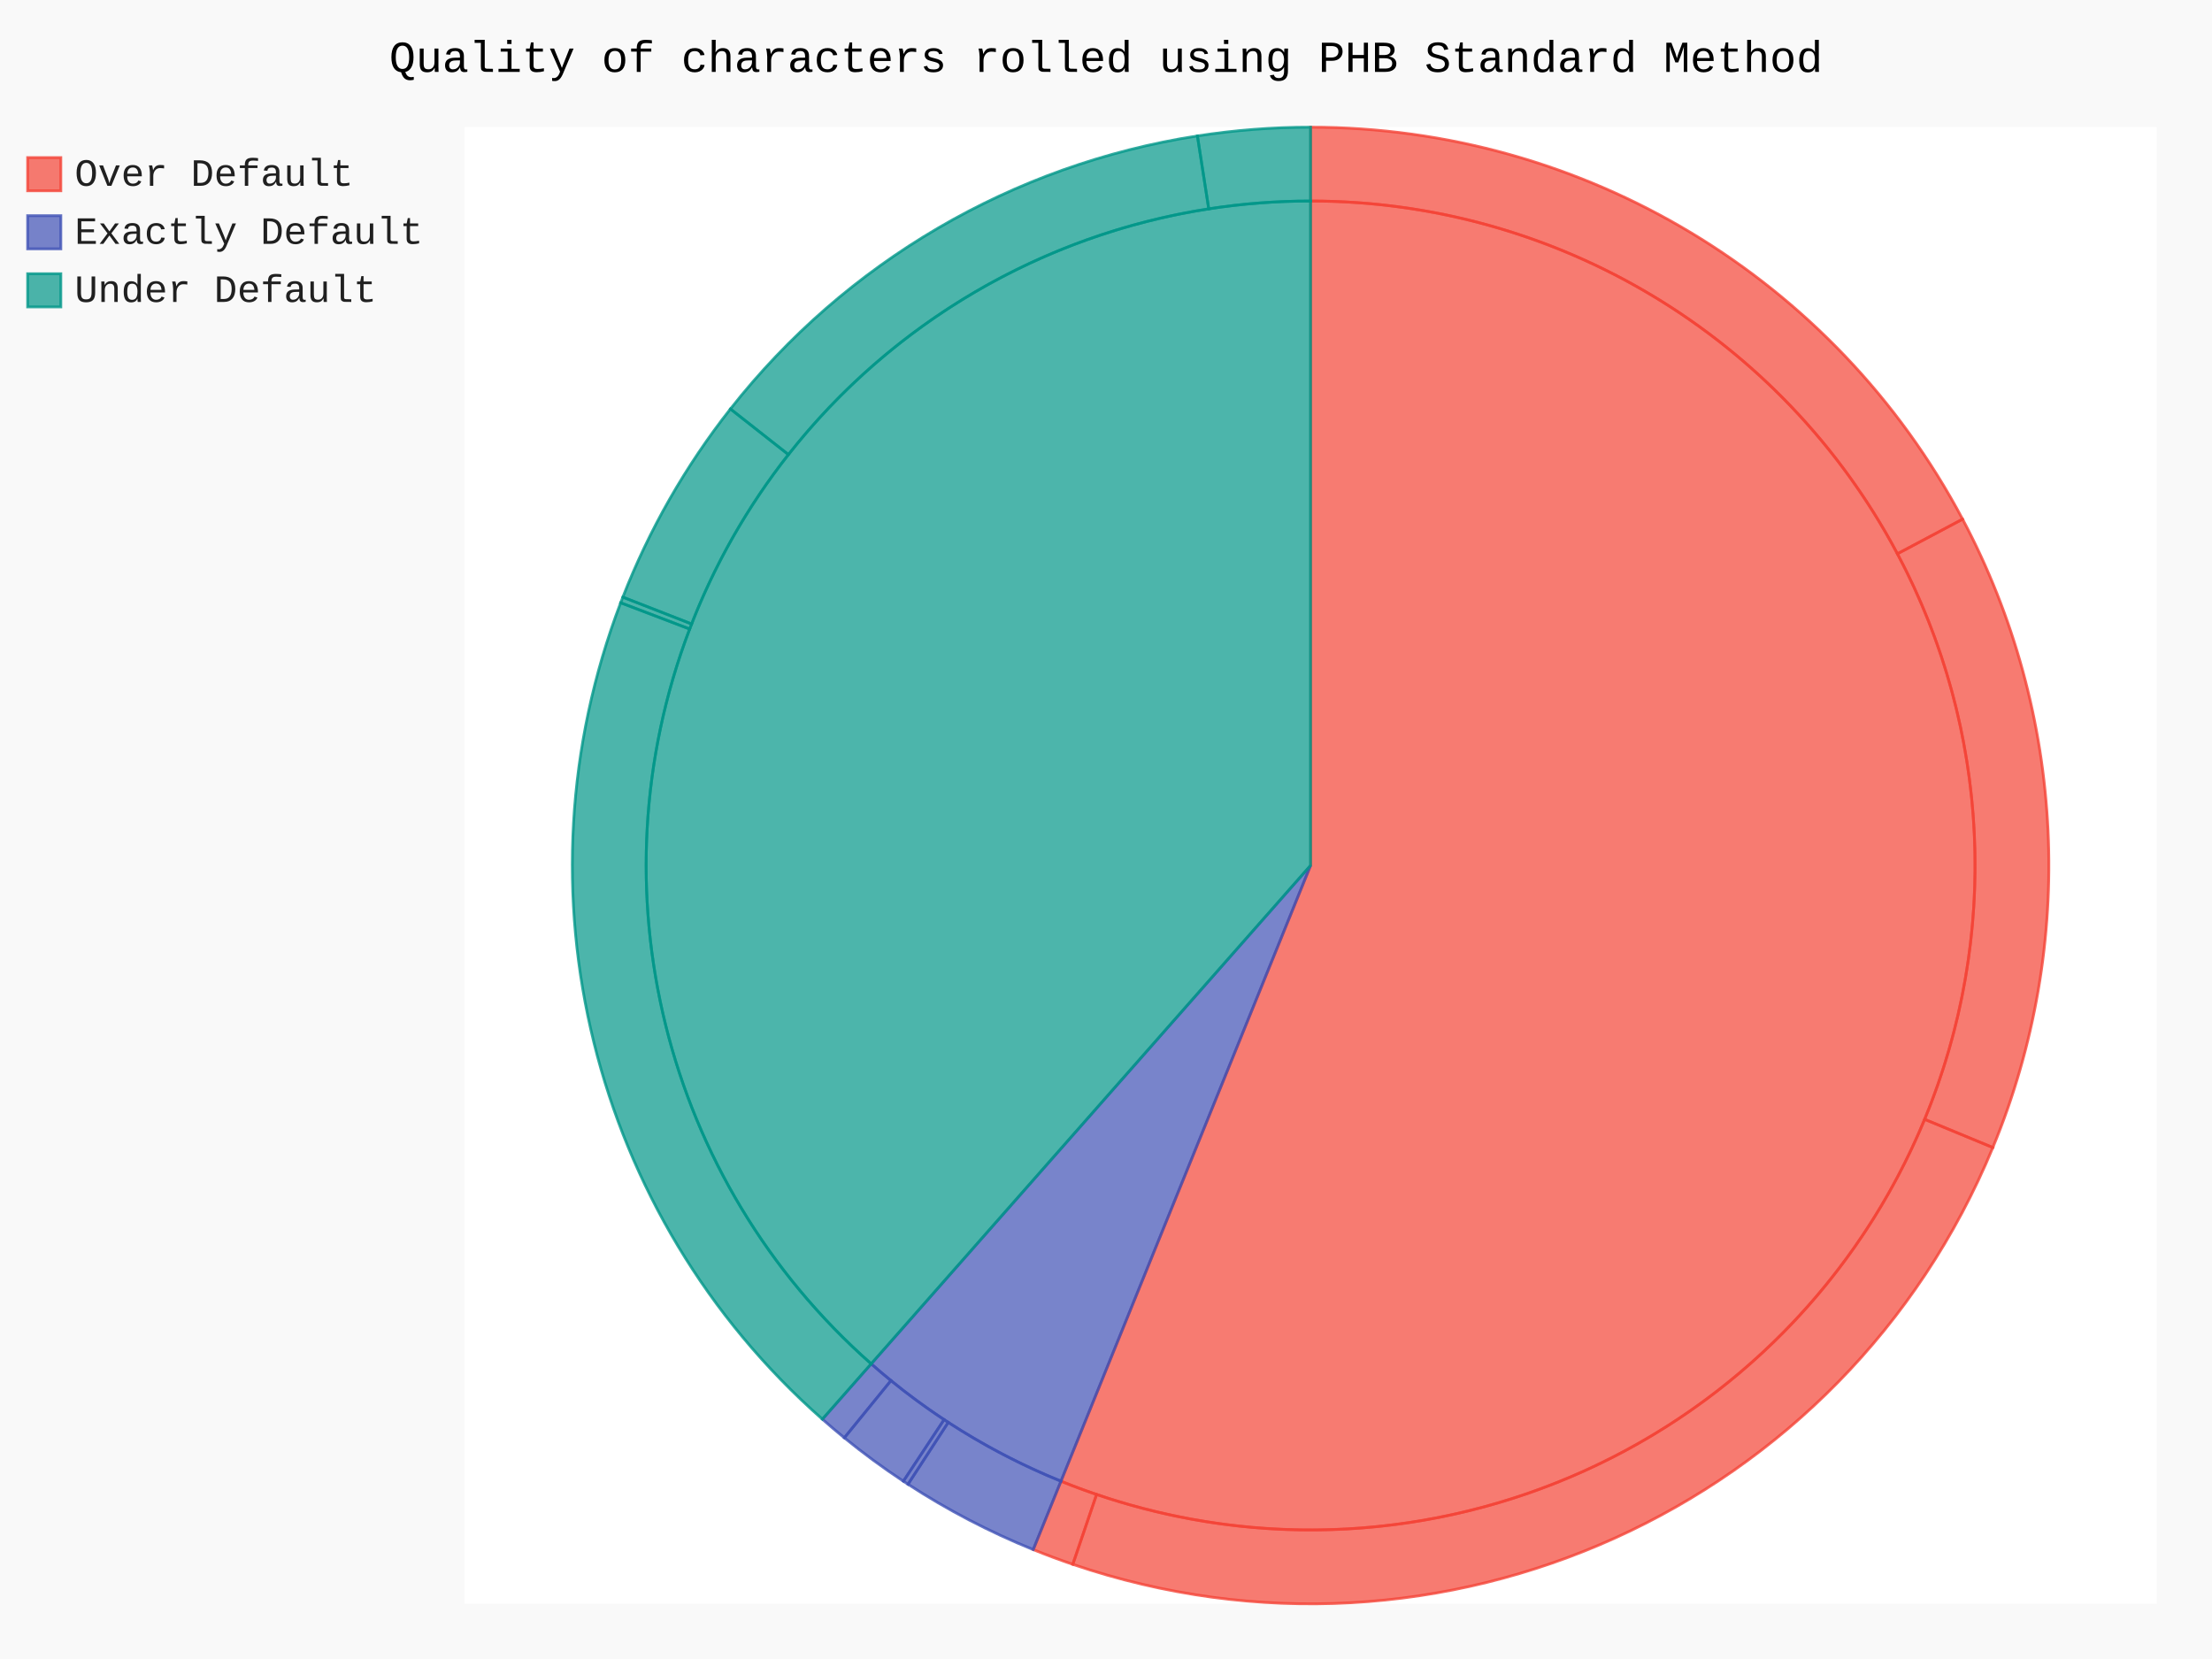
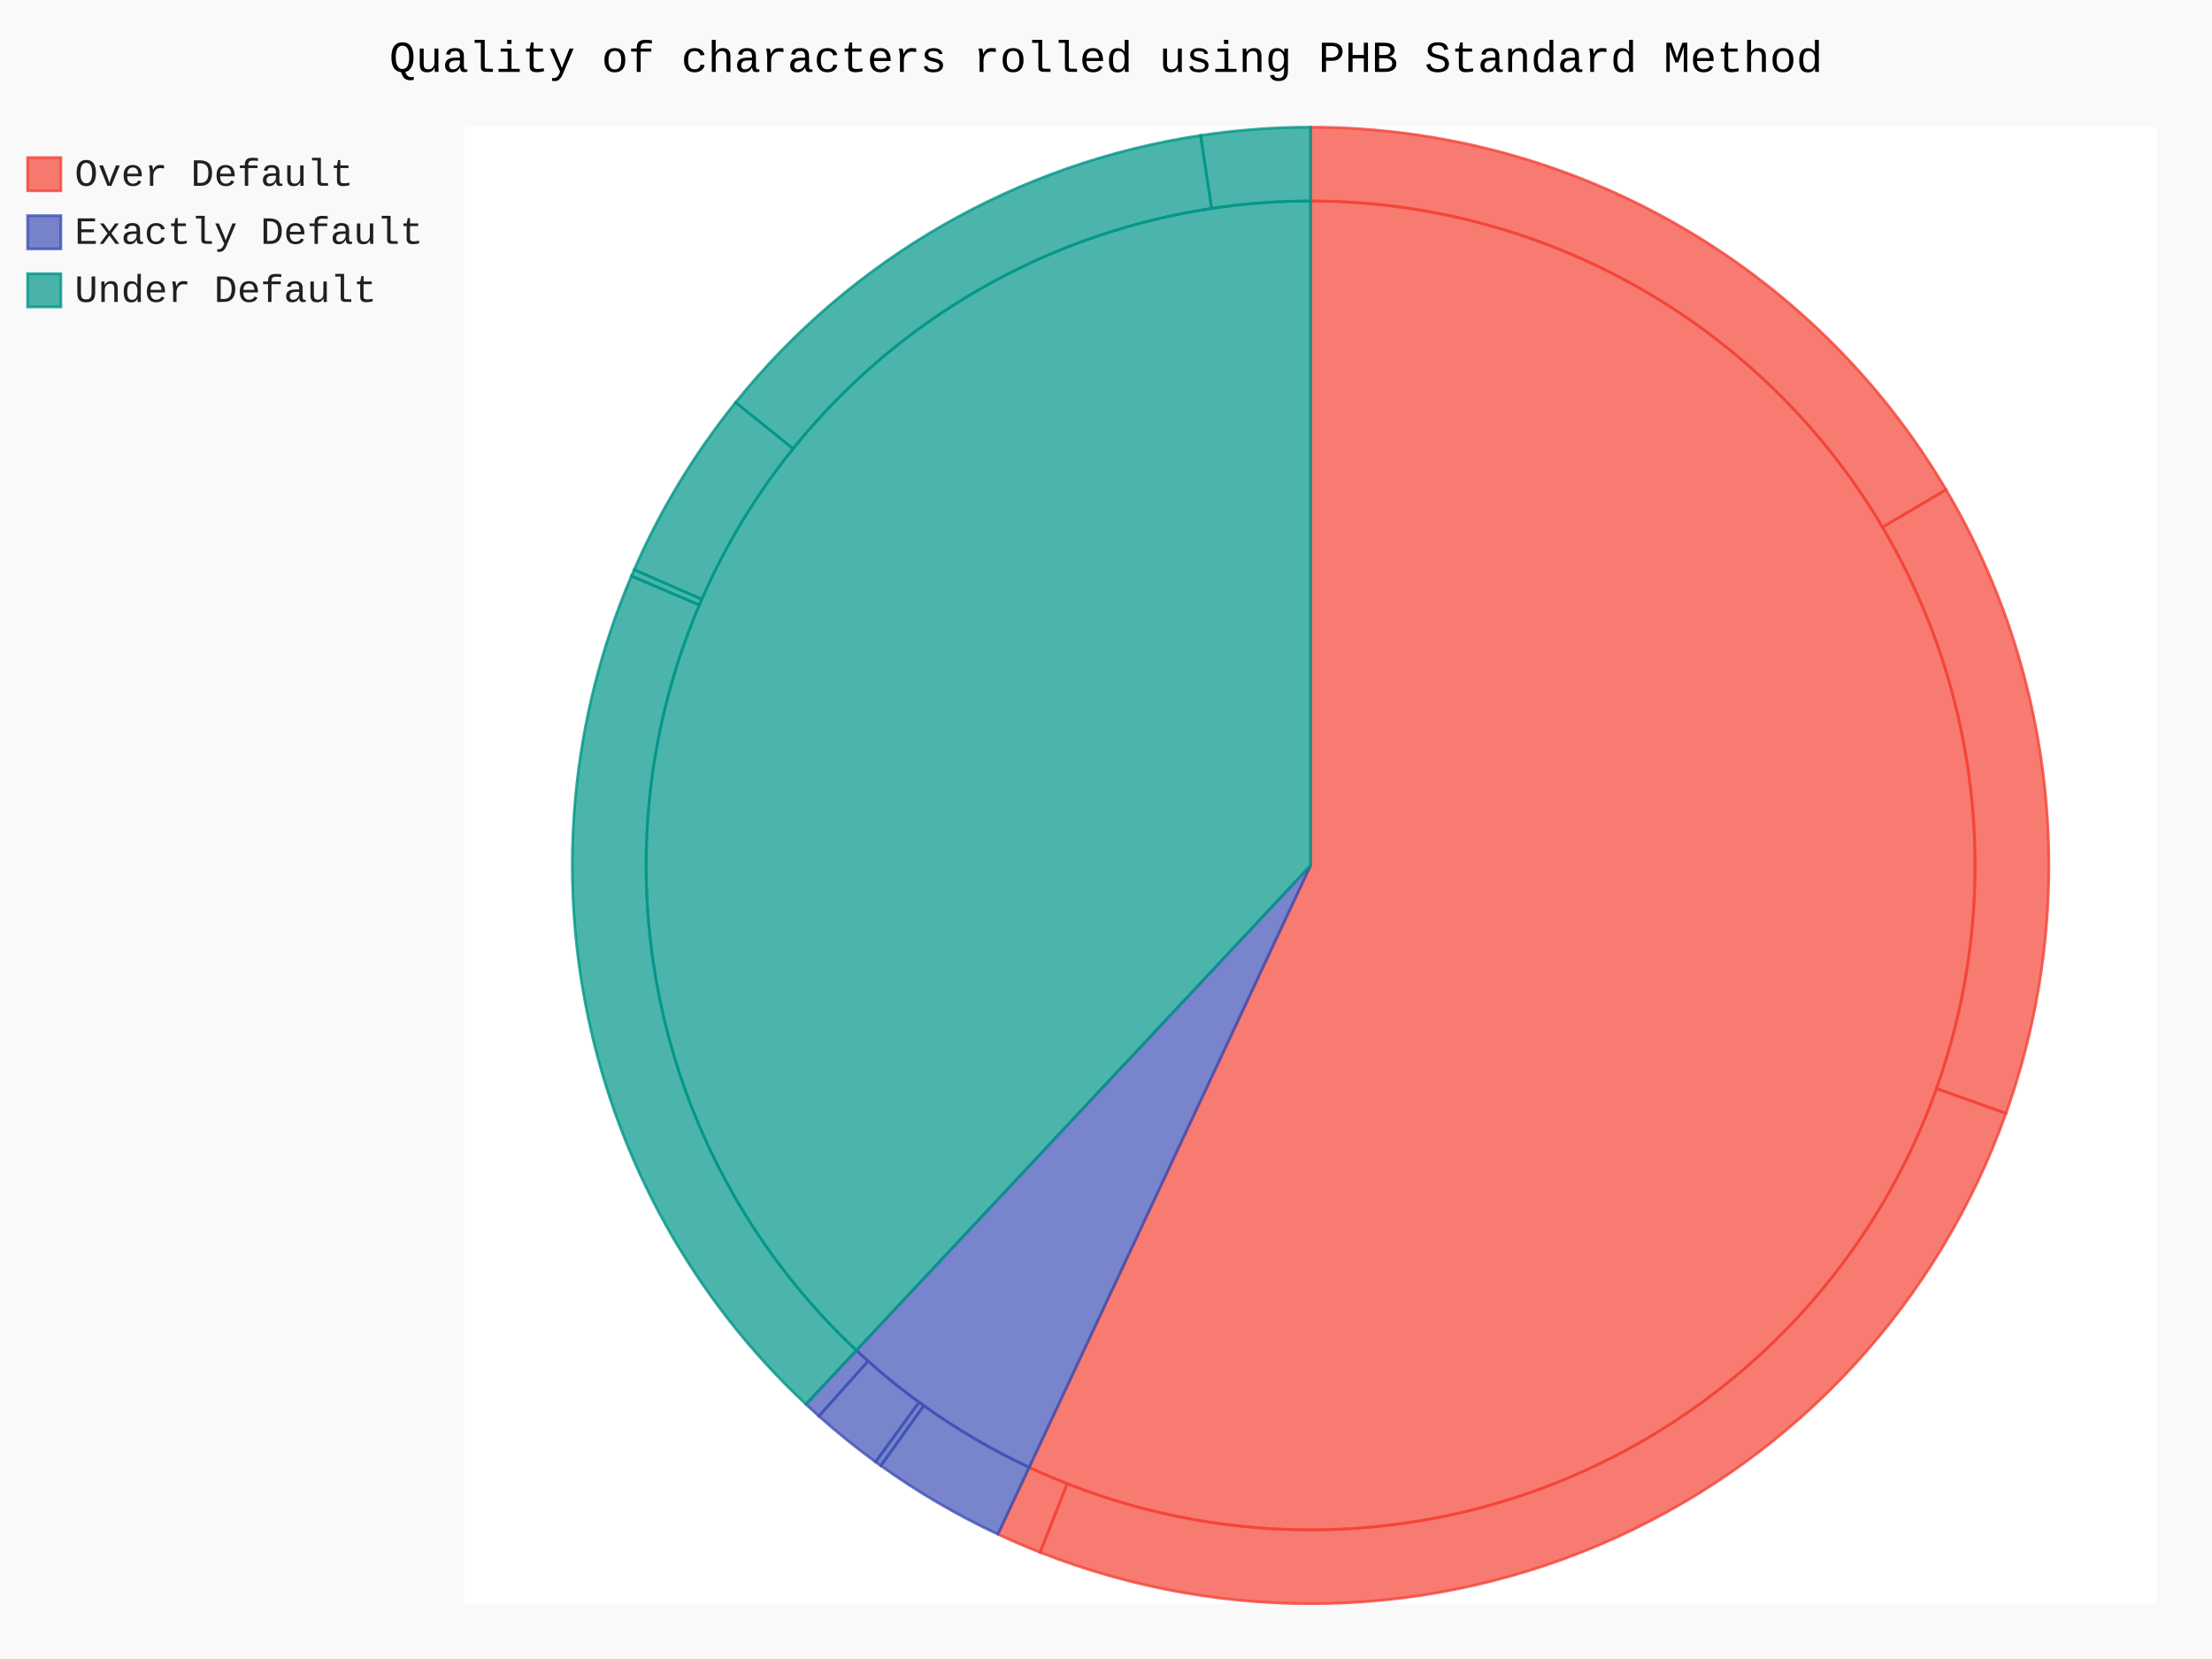
- <svg xmlns="http://www.w3.org/2000/svg" class="pygal-chart" id="chart-ace12ae8-da88-475c-a5b1-7ac030d0f877" viewBox="0 0 800 600">
+ <svg xmlns="http://www.w3.org/2000/svg" class="pygal-chart" id="chart-9b144d36-53b8-4efe-8305-9240eb69ce72" viewBox="0 0 800 600">
  <defs>
-     <style type="text/css">#chart-ace12ae8-da88-475c-a5b1-7ac030d0f877{-webkit-user-select:none;-webkit-font-smoothing:antialiased;font-family:Consolas,"Liberation Mono",Menlo,Courier,monospace}#chart-ace12ae8-da88-475c-a5b1-7ac030d0f877 .title{font-family:Consolas,"Liberation Mono",Menlo,Courier,monospace;font-size:16px}#chart-ace12ae8-da88-475c-a5b1-7ac030d0f877 .legends .legend text{font-family:Consolas,"Liberation Mono",Menlo,Courier,monospace;font-size:14px}#chart-ace12ae8-da88-475c-a5b1-7ac030d0f877 .axis text{font-family:Consolas,"Liberation Mono",Menlo,Courier,monospace;font-size:10px}#chart-ace12ae8-da88-475c-a5b1-7ac030d0f877 .axis text.major{font-family:Consolas,"Liberation Mono",Menlo,Courier,monospace;font-size:10px}#chart-ace12ae8-da88-475c-a5b1-7ac030d0f877 .text-overlay text.value{font-family:Consolas,"Liberation Mono",Menlo,Courier,monospace;font-size:16px}#chart-ace12ae8-da88-475c-a5b1-7ac030d0f877 .text-overlay text.label{font-family:Consolas,"Liberation Mono",Menlo,Courier,monospace;font-size:10px}#chart-ace12ae8-da88-475c-a5b1-7ac030d0f877 .tooltip{font-family:Consolas,"Liberation Mono",Menlo,Courier,monospace;font-size:14px}#chart-ace12ae8-da88-475c-a5b1-7ac030d0f877 text.no_data{font-family:Consolas,"Liberation Mono",Menlo,Courier,monospace;font-size:64px}
- #chart-ace12ae8-da88-475c-a5b1-7ac030d0f877{background-color:rgba(249,249,249,1)}#chart-ace12ae8-da88-475c-a5b1-7ac030d0f877 path,#chart-ace12ae8-da88-475c-a5b1-7ac030d0f877 line,#chart-ace12ae8-da88-475c-a5b1-7ac030d0f877 rect,#chart-ace12ae8-da88-475c-a5b1-7ac030d0f877 circle{-webkit-transition:150ms;-moz-transition:150ms;transition:150ms}#chart-ace12ae8-da88-475c-a5b1-7ac030d0f877 .graph &gt; .background{fill:rgba(249,249,249,1)}#chart-ace12ae8-da88-475c-a5b1-7ac030d0f877 .plot &gt; .background{fill:rgba(255,255,255,1)}#chart-ace12ae8-da88-475c-a5b1-7ac030d0f877 .graph{fill:rgba(0,0,0,.87)}#chart-ace12ae8-da88-475c-a5b1-7ac030d0f877 text.no_data{fill:rgba(0,0,0,1)}#chart-ace12ae8-da88-475c-a5b1-7ac030d0f877 .title{fill:rgba(0,0,0,1)}#chart-ace12ae8-da88-475c-a5b1-7ac030d0f877 .legends .legend text{fill:rgba(0,0,0,.87)}#chart-ace12ae8-da88-475c-a5b1-7ac030d0f877 .legends .legend:hover text{fill:rgba(0,0,0,1)}#chart-ace12ae8-da88-475c-a5b1-7ac030d0f877 .axis .line{stroke:rgba(0,0,0,1)}#chart-ace12ae8-da88-475c-a5b1-7ac030d0f877 .axis .guide.line{stroke:rgba(0,0,0,.54)}#chart-ace12ae8-da88-475c-a5b1-7ac030d0f877 .axis .major.line{stroke:rgba(0,0,0,.87)}#chart-ace12ae8-da88-475c-a5b1-7ac030d0f877 .axis text.major{fill:rgba(0,0,0,1)}#chart-ace12ae8-da88-475c-a5b1-7ac030d0f877 .axis.y .guides:hover .guide.line,#chart-ace12ae8-da88-475c-a5b1-7ac030d0f877 .line-graph .axis.x .guides:hover .guide.line,#chart-ace12ae8-da88-475c-a5b1-7ac030d0f877 .stackedline-graph .axis.x .guides:hover .guide.line,#chart-ace12ae8-da88-475c-a5b1-7ac030d0f877 .xy-graph .axis.x .guides:hover .guide.line{stroke:rgba(0,0,0,1)}#chart-ace12ae8-da88-475c-a5b1-7ac030d0f877 .axis .guides:hover text{fill:rgba(0,0,0,1)}#chart-ace12ae8-da88-475c-a5b1-7ac030d0f877 .reactive{fill-opacity:.7;stroke-opacity:.8}#chart-ace12ae8-da88-475c-a5b1-7ac030d0f877 .ci{stroke:rgba(0,0,0,.87)}#chart-ace12ae8-da88-475c-a5b1-7ac030d0f877 .reactive.active,#chart-ace12ae8-da88-475c-a5b1-7ac030d0f877 .active .reactive{fill-opacity:.8;stroke-opacity:.9;stroke-width:4}#chart-ace12ae8-da88-475c-a5b1-7ac030d0f877 .ci .reactive.active{stroke-width:1.5}#chart-ace12ae8-da88-475c-a5b1-7ac030d0f877 .series text{fill:rgba(0,0,0,1)}#chart-ace12ae8-da88-475c-a5b1-7ac030d0f877 .tooltip rect{fill:rgba(255,255,255,1);stroke:rgba(0,0,0,1);-webkit-transition:opacity 150ms;-moz-transition:opacity 150ms;transition:opacity 150ms}#chart-ace12ae8-da88-475c-a5b1-7ac030d0f877 .tooltip .label{fill:rgba(0,0,0,.87)}#chart-ace12ae8-da88-475c-a5b1-7ac030d0f877 .tooltip .label{fill:rgba(0,0,0,.87)}#chart-ace12ae8-da88-475c-a5b1-7ac030d0f877 .tooltip .legend{font-size:.8em;fill:rgba(0,0,0,.54)}#chart-ace12ae8-da88-475c-a5b1-7ac030d0f877 .tooltip .x_label{font-size:.6em;fill:rgba(0,0,0,1)}#chart-ace12ae8-da88-475c-a5b1-7ac030d0f877 .tooltip .xlink{font-size:.5em;text-decoration:underline}#chart-ace12ae8-da88-475c-a5b1-7ac030d0f877 .tooltip .value{font-size:1.5em}#chart-ace12ae8-da88-475c-a5b1-7ac030d0f877 .bound{font-size:.5em}#chart-ace12ae8-da88-475c-a5b1-7ac030d0f877 .max-value{font-size:.75em;fill:rgba(0,0,0,.54)}#chart-ace12ae8-da88-475c-a5b1-7ac030d0f877 .map-element{fill:rgba(255,255,255,1);stroke:rgba(0,0,0,.54) !important}#chart-ace12ae8-da88-475c-a5b1-7ac030d0f877 .map-element .reactive{fill-opacity:inherit;stroke-opacity:inherit}#chart-ace12ae8-da88-475c-a5b1-7ac030d0f877 .color-0,#chart-ace12ae8-da88-475c-a5b1-7ac030d0f877 .color-0 a:visited{stroke:#F44336;fill:#F44336}#chart-ace12ae8-da88-475c-a5b1-7ac030d0f877 .color-1,#chart-ace12ae8-da88-475c-a5b1-7ac030d0f877 .color-1 a:visited{stroke:#3F51B5;fill:#3F51B5}#chart-ace12ae8-da88-475c-a5b1-7ac030d0f877 .color-2,#chart-ace12ae8-da88-475c-a5b1-7ac030d0f877 .color-2 a:visited{stroke:#009688;fill:#009688}#chart-ace12ae8-da88-475c-a5b1-7ac030d0f877 .text-overlay .color-0 text{fill:black}#chart-ace12ae8-da88-475c-a5b1-7ac030d0f877 .text-overlay .color-1 text{fill:black}#chart-ace12ae8-da88-475c-a5b1-7ac030d0f877 .text-overlay .color-2 text{fill:black}
- #chart-ace12ae8-da88-475c-a5b1-7ac030d0f877 text.no_data{text-anchor:middle}#chart-ace12ae8-da88-475c-a5b1-7ac030d0f877 .guide.line{fill:none}#chart-ace12ae8-da88-475c-a5b1-7ac030d0f877 .centered{text-anchor:middle}#chart-ace12ae8-da88-475c-a5b1-7ac030d0f877 .title{text-anchor:middle}#chart-ace12ae8-da88-475c-a5b1-7ac030d0f877 .legends .legend text{fill-opacity:1}#chart-ace12ae8-da88-475c-a5b1-7ac030d0f877 .axis.x text{text-anchor:middle}#chart-ace12ae8-da88-475c-a5b1-7ac030d0f877 .axis.x:not(.web) text[transform]{text-anchor:start}#chart-ace12ae8-da88-475c-a5b1-7ac030d0f877 .axis.x:not(.web) text[transform].backwards{text-anchor:end}#chart-ace12ae8-da88-475c-a5b1-7ac030d0f877 .axis.y text{text-anchor:end}#chart-ace12ae8-da88-475c-a5b1-7ac030d0f877 .axis.y text[transform].backwards{text-anchor:start}#chart-ace12ae8-da88-475c-a5b1-7ac030d0f877 .axis.y2 text{text-anchor:start}#chart-ace12ae8-da88-475c-a5b1-7ac030d0f877 .axis.y2 text[transform].backwards{text-anchor:end}#chart-ace12ae8-da88-475c-a5b1-7ac030d0f877 .axis .guide.line{stroke-dasharray:4,4}#chart-ace12ae8-da88-475c-a5b1-7ac030d0f877 .axis .major.guide.line{stroke-dasharray:6,6}#chart-ace12ae8-da88-475c-a5b1-7ac030d0f877 .horizontal .axis.y .guide.line,#chart-ace12ae8-da88-475c-a5b1-7ac030d0f877 .horizontal .axis.y2 .guide.line,#chart-ace12ae8-da88-475c-a5b1-7ac030d0f877 .vertical .axis.x .guide.line{opacity:0}#chart-ace12ae8-da88-475c-a5b1-7ac030d0f877 .horizontal .axis.always_show .guide.line,#chart-ace12ae8-da88-475c-a5b1-7ac030d0f877 .vertical .axis.always_show .guide.line{opacity:1 !important}#chart-ace12ae8-da88-475c-a5b1-7ac030d0f877 .axis.y .guides:hover .guide.line,#chart-ace12ae8-da88-475c-a5b1-7ac030d0f877 .axis.y2 .guides:hover .guide.line,#chart-ace12ae8-da88-475c-a5b1-7ac030d0f877 .axis.x .guides:hover .guide.line{opacity:1}#chart-ace12ae8-da88-475c-a5b1-7ac030d0f877 .axis .guides:hover text{opacity:1}#chart-ace12ae8-da88-475c-a5b1-7ac030d0f877 .nofill{fill:none}#chart-ace12ae8-da88-475c-a5b1-7ac030d0f877 .subtle-fill{fill-opacity:.2}#chart-ace12ae8-da88-475c-a5b1-7ac030d0f877 .dot{stroke-width:1px;fill-opacity:1}#chart-ace12ae8-da88-475c-a5b1-7ac030d0f877 .dot.active{stroke-width:5px}#chart-ace12ae8-da88-475c-a5b1-7ac030d0f877 .dot.negative{fill:transparent}#chart-ace12ae8-da88-475c-a5b1-7ac030d0f877 text,#chart-ace12ae8-da88-475c-a5b1-7ac030d0f877 tspan{stroke:none !important}#chart-ace12ae8-da88-475c-a5b1-7ac030d0f877 .series text.active{opacity:1}#chart-ace12ae8-da88-475c-a5b1-7ac030d0f877 .tooltip rect{fill-opacity:.95;stroke-width:.5}#chart-ace12ae8-da88-475c-a5b1-7ac030d0f877 .tooltip text{fill-opacity:1}#chart-ace12ae8-da88-475c-a5b1-7ac030d0f877 .showable{visibility:hidden}#chart-ace12ae8-da88-475c-a5b1-7ac030d0f877 .showable.shown{visibility:visible}#chart-ace12ae8-da88-475c-a5b1-7ac030d0f877 .gauge-background{fill:rgba(229,229,229,1);stroke:none}#chart-ace12ae8-da88-475c-a5b1-7ac030d0f877 .bg-lines{stroke:rgba(249,249,249,1);stroke-width:2px}</style>
+     <style type="text/css">#chart-9b144d36-53b8-4efe-8305-9240eb69ce72{-webkit-user-select:none;-webkit-font-smoothing:antialiased;font-family:Consolas,"Liberation Mono",Menlo,Courier,monospace}#chart-9b144d36-53b8-4efe-8305-9240eb69ce72 .title{font-family:Consolas,"Liberation Mono",Menlo,Courier,monospace;font-size:16px}#chart-9b144d36-53b8-4efe-8305-9240eb69ce72 .legends .legend text{font-family:Consolas,"Liberation Mono",Menlo,Courier,monospace;font-size:14px}#chart-9b144d36-53b8-4efe-8305-9240eb69ce72 .axis text{font-family:Consolas,"Liberation Mono",Menlo,Courier,monospace;font-size:10px}#chart-9b144d36-53b8-4efe-8305-9240eb69ce72 .axis text.major{font-family:Consolas,"Liberation Mono",Menlo,Courier,monospace;font-size:10px}#chart-9b144d36-53b8-4efe-8305-9240eb69ce72 .text-overlay text.value{font-family:Consolas,"Liberation Mono",Menlo,Courier,monospace;font-size:16px}#chart-9b144d36-53b8-4efe-8305-9240eb69ce72 .text-overlay text.label{font-family:Consolas,"Liberation Mono",Menlo,Courier,monospace;font-size:10px}#chart-9b144d36-53b8-4efe-8305-9240eb69ce72 .tooltip{font-family:Consolas,"Liberation Mono",Menlo,Courier,monospace;font-size:14px}#chart-9b144d36-53b8-4efe-8305-9240eb69ce72 text.no_data{font-family:Consolas,"Liberation Mono",Menlo,Courier,monospace;font-size:64px}
+ #chart-9b144d36-53b8-4efe-8305-9240eb69ce72{background-color:rgba(249,249,249,1)}#chart-9b144d36-53b8-4efe-8305-9240eb69ce72 path,#chart-9b144d36-53b8-4efe-8305-9240eb69ce72 line,#chart-9b144d36-53b8-4efe-8305-9240eb69ce72 rect,#chart-9b144d36-53b8-4efe-8305-9240eb69ce72 circle{-webkit-transition:150ms;-moz-transition:150ms;transition:150ms}#chart-9b144d36-53b8-4efe-8305-9240eb69ce72 .graph &gt; .background{fill:rgba(249,249,249,1)}#chart-9b144d36-53b8-4efe-8305-9240eb69ce72 .plot &gt; .background{fill:rgba(255,255,255,1)}#chart-9b144d36-53b8-4efe-8305-9240eb69ce72 .graph{fill:rgba(0,0,0,.87)}#chart-9b144d36-53b8-4efe-8305-9240eb69ce72 text.no_data{fill:rgba(0,0,0,1)}#chart-9b144d36-53b8-4efe-8305-9240eb69ce72 .title{fill:rgba(0,0,0,1)}#chart-9b144d36-53b8-4efe-8305-9240eb69ce72 .legends .legend text{fill:rgba(0,0,0,.87)}#chart-9b144d36-53b8-4efe-8305-9240eb69ce72 .legends .legend:hover text{fill:rgba(0,0,0,1)}#chart-9b144d36-53b8-4efe-8305-9240eb69ce72 .axis .line{stroke:rgba(0,0,0,1)}#chart-9b144d36-53b8-4efe-8305-9240eb69ce72 .axis .guide.line{stroke:rgba(0,0,0,.54)}#chart-9b144d36-53b8-4efe-8305-9240eb69ce72 .axis .major.line{stroke:rgba(0,0,0,.87)}#chart-9b144d36-53b8-4efe-8305-9240eb69ce72 .axis text.major{fill:rgba(0,0,0,1)}#chart-9b144d36-53b8-4efe-8305-9240eb69ce72 .axis.y .guides:hover .guide.line,#chart-9b144d36-53b8-4efe-8305-9240eb69ce72 .line-graph .axis.x .guides:hover .guide.line,#chart-9b144d36-53b8-4efe-8305-9240eb69ce72 .stackedline-graph .axis.x .guides:hover .guide.line,#chart-9b144d36-53b8-4efe-8305-9240eb69ce72 .xy-graph .axis.x .guides:hover .guide.line{stroke:rgba(0,0,0,1)}#chart-9b144d36-53b8-4efe-8305-9240eb69ce72 .axis .guides:hover text{fill:rgba(0,0,0,1)}#chart-9b144d36-53b8-4efe-8305-9240eb69ce72 .reactive{fill-opacity:.7;stroke-opacity:.8}#chart-9b144d36-53b8-4efe-8305-9240eb69ce72 .ci{stroke:rgba(0,0,0,.87)}#chart-9b144d36-53b8-4efe-8305-9240eb69ce72 .reactive.active,#chart-9b144d36-53b8-4efe-8305-9240eb69ce72 .active .reactive{fill-opacity:.8;stroke-opacity:.9;stroke-width:4}#chart-9b144d36-53b8-4efe-8305-9240eb69ce72 .ci .reactive.active{stroke-width:1.5}#chart-9b144d36-53b8-4efe-8305-9240eb69ce72 .series text{fill:rgba(0,0,0,1)}#chart-9b144d36-53b8-4efe-8305-9240eb69ce72 .tooltip rect{fill:rgba(255,255,255,1);stroke:rgba(0,0,0,1);-webkit-transition:opacity 150ms;-moz-transition:opacity 150ms;transition:opacity 150ms}#chart-9b144d36-53b8-4efe-8305-9240eb69ce72 .tooltip .label{fill:rgba(0,0,0,.87)}#chart-9b144d36-53b8-4efe-8305-9240eb69ce72 .tooltip .label{fill:rgba(0,0,0,.87)}#chart-9b144d36-53b8-4efe-8305-9240eb69ce72 .tooltip .legend{font-size:.8em;fill:rgba(0,0,0,.54)}#chart-9b144d36-53b8-4efe-8305-9240eb69ce72 .tooltip .x_label{font-size:.6em;fill:rgba(0,0,0,1)}#chart-9b144d36-53b8-4efe-8305-9240eb69ce72 .tooltip .xlink{font-size:.5em;text-decoration:underline}#chart-9b144d36-53b8-4efe-8305-9240eb69ce72 .tooltip .value{font-size:1.5em}#chart-9b144d36-53b8-4efe-8305-9240eb69ce72 .bound{font-size:.5em}#chart-9b144d36-53b8-4efe-8305-9240eb69ce72 .max-value{font-size:.75em;fill:rgba(0,0,0,.54)}#chart-9b144d36-53b8-4efe-8305-9240eb69ce72 .map-element{fill:rgba(255,255,255,1);stroke:rgba(0,0,0,.54) !important}#chart-9b144d36-53b8-4efe-8305-9240eb69ce72 .map-element .reactive{fill-opacity:inherit;stroke-opacity:inherit}#chart-9b144d36-53b8-4efe-8305-9240eb69ce72 .color-0,#chart-9b144d36-53b8-4efe-8305-9240eb69ce72 .color-0 a:visited{stroke:#F44336;fill:#F44336}#chart-9b144d36-53b8-4efe-8305-9240eb69ce72 .color-1,#chart-9b144d36-53b8-4efe-8305-9240eb69ce72 .color-1 a:visited{stroke:#3F51B5;fill:#3F51B5}#chart-9b144d36-53b8-4efe-8305-9240eb69ce72 .color-2,#chart-9b144d36-53b8-4efe-8305-9240eb69ce72 .color-2 a:visited{stroke:#009688;fill:#009688}#chart-9b144d36-53b8-4efe-8305-9240eb69ce72 .text-overlay .color-0 text{fill:black}#chart-9b144d36-53b8-4efe-8305-9240eb69ce72 .text-overlay .color-1 text{fill:black}#chart-9b144d36-53b8-4efe-8305-9240eb69ce72 .text-overlay .color-2 text{fill:black}
+ #chart-9b144d36-53b8-4efe-8305-9240eb69ce72 text.no_data{text-anchor:middle}#chart-9b144d36-53b8-4efe-8305-9240eb69ce72 .guide.line{fill:none}#chart-9b144d36-53b8-4efe-8305-9240eb69ce72 .centered{text-anchor:middle}#chart-9b144d36-53b8-4efe-8305-9240eb69ce72 .title{text-anchor:middle}#chart-9b144d36-53b8-4efe-8305-9240eb69ce72 .legends .legend text{fill-opacity:1}#chart-9b144d36-53b8-4efe-8305-9240eb69ce72 .axis.x text{text-anchor:middle}#chart-9b144d36-53b8-4efe-8305-9240eb69ce72 .axis.x:not(.web) text[transform]{text-anchor:start}#chart-9b144d36-53b8-4efe-8305-9240eb69ce72 .axis.x:not(.web) text[transform].backwards{text-anchor:end}#chart-9b144d36-53b8-4efe-8305-9240eb69ce72 .axis.y text{text-anchor:end}#chart-9b144d36-53b8-4efe-8305-9240eb69ce72 .axis.y text[transform].backwards{text-anchor:start}#chart-9b144d36-53b8-4efe-8305-9240eb69ce72 .axis.y2 text{text-anchor:start}#chart-9b144d36-53b8-4efe-8305-9240eb69ce72 .axis.y2 text[transform].backwards{text-anchor:end}#chart-9b144d36-53b8-4efe-8305-9240eb69ce72 .axis .guide.line{stroke-dasharray:4,4}#chart-9b144d36-53b8-4efe-8305-9240eb69ce72 .axis .major.guide.line{stroke-dasharray:6,6}#chart-9b144d36-53b8-4efe-8305-9240eb69ce72 .horizontal .axis.y .guide.line,#chart-9b144d36-53b8-4efe-8305-9240eb69ce72 .horizontal .axis.y2 .guide.line,#chart-9b144d36-53b8-4efe-8305-9240eb69ce72 .vertical .axis.x .guide.line{opacity:0}#chart-9b144d36-53b8-4efe-8305-9240eb69ce72 .horizontal .axis.always_show .guide.line,#chart-9b144d36-53b8-4efe-8305-9240eb69ce72 .vertical .axis.always_show .guide.line{opacity:1 !important}#chart-9b144d36-53b8-4efe-8305-9240eb69ce72 .axis.y .guides:hover .guide.line,#chart-9b144d36-53b8-4efe-8305-9240eb69ce72 .axis.y2 .guides:hover .guide.line,#chart-9b144d36-53b8-4efe-8305-9240eb69ce72 .axis.x .guides:hover .guide.line{opacity:1}#chart-9b144d36-53b8-4efe-8305-9240eb69ce72 .axis .guides:hover text{opacity:1}#chart-9b144d36-53b8-4efe-8305-9240eb69ce72 .nofill{fill:none}#chart-9b144d36-53b8-4efe-8305-9240eb69ce72 .subtle-fill{fill-opacity:.2}#chart-9b144d36-53b8-4efe-8305-9240eb69ce72 .dot{stroke-width:1px;fill-opacity:1}#chart-9b144d36-53b8-4efe-8305-9240eb69ce72 .dot.active{stroke-width:5px}#chart-9b144d36-53b8-4efe-8305-9240eb69ce72 .dot.negative{fill:transparent}#chart-9b144d36-53b8-4efe-8305-9240eb69ce72 text,#chart-9b144d36-53b8-4efe-8305-9240eb69ce72 tspan{stroke:none !important}#chart-9b144d36-53b8-4efe-8305-9240eb69ce72 .series text.active{opacity:1}#chart-9b144d36-53b8-4efe-8305-9240eb69ce72 .tooltip rect{fill-opacity:.95;stroke-width:.5}#chart-9b144d36-53b8-4efe-8305-9240eb69ce72 .tooltip text{fill-opacity:1}#chart-9b144d36-53b8-4efe-8305-9240eb69ce72 .showable{visibility:hidden}#chart-9b144d36-53b8-4efe-8305-9240eb69ce72 .showable.shown{visibility:visible}#chart-9b144d36-53b8-4efe-8305-9240eb69ce72 .gauge-background{fill:rgba(229,229,229,1);stroke:none}#chart-9b144d36-53b8-4efe-8305-9240eb69ce72 .bg-lines{stroke:rgba(249,249,249,1);stroke-width:2px}</style>
  </defs>
  <g class="graph pie-graph vertical">
    <rect class="background" height="600" width="800" x="0" y="0" />
    <g class="plot" transform="translate(168, 46)">
      <rect class="background" height="534" width="612.0" x="0" y="0" />
      <g class="series serie-0 color-0">
        <g class="slices">
          <g class="slice">
-             <path class="slice reactive tooltip-trigger" d="M306 0 A267 267 0 0 1 541.808 141.766 L518.227 154.29 A240.3 240.3 0 0 0 306 26.7 z" />
+             <path class="slice reactive tooltip-trigger" d="M306 0 A267 267 0 0 1 535.818 131.086 L512.836 144.677 A240.3 240.3 0 0 0 306 26.7 z" />
          </g>
          <g class="slice">
-             <path class="slice reactive tooltip-trigger" d="M541.808 141.766 A267 267 0 0 1 552.74 369.021 L528.066 358.819 A240.3 240.3 0 0 0 518.227 154.29 z" />
+             <path class="slice reactive tooltip-trigger" d="M535.818 131.086 A267 267 0 0 1 557.498 356.653 L532.348 347.688 A240.3 240.3 0 0 0 512.836 144.677 z" />
          </g>
          <g class="slice">
-             <path class="slice reactive tooltip-trigger" d="M552.74 369.021 A267 267 0 0 1 219.99 519.767 L228.591 494.491 A240.3 240.3 0 0 0 528.066 358.819 z" />
+             <path class="slice reactive tooltip-trigger" d="M557.498 356.653 A267 267 0 0 1 208.179 515.435 L217.961 490.592 A240.3 240.3 0 0 0 532.348 347.688 z" />
          </g>
          <g class="slice">
-             <path class="slice reactive tooltip-trigger" d="M219.99 519.767 A267 267 0 0 1 205.686 514.439 L215.718 489.695 A240.3 240.3 0 0 0 228.591 494.491 z" />
+             <path class="slice reactive tooltip-trigger" d="M208.179 515.435 A267 267 0 0 1 192.924 508.874 L204.232 484.686 A240.3 240.3 0 0 0 217.961 490.592 z" />
          </g>
          <g class="slice" />
          <g class="big_slice">
-             <path class="slice reactive tooltip-trigger" d="M306 26.7 A240.3 240.3 0 1 1 215.718 489.695 L306 267 A0 0 0 1 0 306 267 z" />
+             <path class="slice reactive tooltip-trigger" d="M306 26.7 A240.3 240.3 0 1 1 204.232 484.686 L306 267 A0 0 0 1 0 306 267 z" />
          </g>
        </g>
      </g>
      <g class="series serie-1 color-1">
        <g class="slices">
          <g class="slice">
-             <path class="slice reactive tooltip-trigger" d="M205.686 514.439 A267 267 0 0 1 160.394 490.803 L174.954 468.423 A240.3 240.3 0 0 0 215.718 489.695 z" />
+             <path class="slice reactive tooltip-trigger" d="M192.924 508.874 A267 267 0 0 1 150.558 484.087 L166.102 462.378 A240.3 240.3 0 0 0 204.232 484.686 z" />
          </g>
          <g class="slice">
-             <path class="slice reactive tooltip-trigger" d="M160.394 490.803 A267 267 0 0 1 158.711 489.699 L173.439 467.429 A240.3 240.3 0 0 0 174.954 468.423 z" />
+             <path class="slice reactive tooltip-trigger" d="M150.558 484.087 A267 267 0 0 1 148.654 482.711 L164.389 461.14 A240.3 240.3 0 0 0 166.102 462.378 z" />
          </g>
          <g class="slice">
-             <path class="slice reactive tooltip-trigger" d="M158.711 489.699 A267 267 0 0 1 137.364 474.004 L154.227 453.304 A240.3 240.3 0 0 0 173.439 467.429 z" />
+             <path class="slice reactive tooltip-trigger" d="M148.654 482.711 A267 267 0 0 1 128.175 466.166 L145.957 446.25 A240.3 240.3 0 0 0 164.389 461.14 z" />
          </g>
          <g class="slice">
-             <path class="slice reactive tooltip-trigger" d="M137.364 474.004 A267 267 0 0 1 129.43 467.28 L147.087 447.252 A240.3 240.3 0 0 0 154.227 453.304 z" />
+             <path class="slice reactive tooltip-trigger" d="M128.175 466.166 A267 267 0 0 1 123.471 461.864 L141.724 442.378 A240.3 240.3 0 0 0 145.957 446.25 z" />
          </g>
          <g class="slice" />
          <g class="big_slice">
-             <path class="slice reactive tooltip-trigger" d="M215.718 489.695 A240.3 240.3 0 0 1 147.087 447.252 L306 267 A0 0 0 0 0 306 267 z" />
+             <path class="slice reactive tooltip-trigger" d="M204.232 484.686 A240.3 240.3 0 0 1 141.724 442.378 L306 267 A0 0 0 0 0 306 267 z" />
          </g>
        </g>
      </g>
      <g class="series serie-2 color-2">
        <g class="slices">
          <g class="slice">
-             <path class="slice reactive tooltip-trigger" d="M129.43 467.28 A267 267 0 0 1 56.474 171.995 L81.427 181.495 A240.3 240.3 0 0 0 147.087 447.252 z" />
+             <path class="slice reactive tooltip-trigger" d="M123.471 461.864 A267 267 0 0 1 60.364 162.349 L84.927 172.814 A240.3 240.3 0 0 0 141.724 442.378 z" />
          </g>
          <g class="slice">
-             <path class="slice reactive tooltip-trigger" d="M56.474 171.995 A267 267 0 0 1 57.259 169.96 L82.133 179.664 A240.3 240.3 0 0 0 81.427 181.495 z" />
+             <path class="slice reactive tooltip-trigger" d="M60.364 162.349 A267 267 0 0 1 61.361 160.038 L85.825 170.735 A240.3 240.3 0 0 0 84.927 172.814 z" />
          </g>
          <g class="slice">
-             <path class="slice reactive tooltip-trigger" d="M57.259 169.96 A267 267 0 0 1 96.165 101.9 L117.148 118.41 A240.3 240.3 0 0 0 82.133 179.664 z" />
+             <path class="slice reactive tooltip-trigger" d="M61.361 160.038 A267 267 0 0 1 98.045 99.537 L118.841 116.283 A240.3 240.3 0 0 0 85.825 170.735 z" />
          </g>
          <g class="slice">
-             <path class="slice reactive tooltip-trigger" d="M96.165 101.9 A267 267 0 0 1 265.061 3.157 L269.155 29.542 A240.3 240.3 0 0 0 117.148 118.41 z" />
+             <path class="slice reactive tooltip-trigger" d="M98.045 99.537 A267 267 0 0 1 266.222 2.98 L270.199 29.382 A240.3 240.3 0 0 0 118.841 116.283 z" />
          </g>
          <g class="slice">
-             <path class="slice reactive tooltip-trigger" d="M265.061 3.157 A267 267 0 0 1 306 0 L306 26.7 A240.3 240.3 0 0 0 269.155 29.542 z" />
+             <path class="slice reactive tooltip-trigger" d="M266.222 2.98 A267 267 0 0 1 306 0 L306 26.7 A240.3 240.3 0 0 0 270.199 29.382 z" />
          </g>
          <g class="big_slice">
-             <path class="slice reactive tooltip-trigger" d="M147.087 447.252 A240.3 240.3 0 0 1 306 26.7 L306 267 A0 0 0 0 0 306 267 z" />
+             <path class="slice reactive tooltip-trigger" d="M141.724 442.378 A240.3 240.3 0 0 1 306 26.7 L306 267 A0 0 0 0 0 306 267 z" />
          </g>
        </g>
      </g>
    </g>
    <g class="titles">
      <text class="title plot_title" x="400.0" y="26">Quality of characters rolled using PHB Standard Method</text>
    </g>
    <g class="plot overlay" transform="translate(168, 46)">
      <g class="series serie-0 color-0" />
      <g class="series serie-1 color-1" />
      <g class="series serie-2 color-2" />
    </g>
    <g class="plot text-overlay" transform="translate(168, 46)">
      <g class="series serie-0 color-0" />
      <g class="series serie-1 color-1" />
      <g class="series serie-2 color-2" />
    </g>
    <g class="plot tooltip-overlay" transform="translate(168, 46)">
      <g class="tooltip" style="opacity: 0" transform="translate(0 0)">
        <rect class="tooltip-box" height="0" rx="0" ry="0" width="0" />
        <g class="text" />
      </g>
    </g>
    <g class="legends" transform="translate(10, 56)">
      <g class="legend reactive activate-serie" id="activate-serie-0">
        <rect class="color-0 reactive" height="12" width="12" x="0.0" y="1.0" />
        <text x="17.0" y="11.2">Over Default</text>
      </g>
      <g class="legend reactive activate-serie" id="activate-serie-1">
        <rect class="color-1 reactive" height="12" width="12" x="0.0" y="22.0" />
        <text x="17.0" y="32.2">Exactly Default</text>
      </g>
      <g class="legend reactive activate-serie" id="activate-serie-2">
        <rect class="color-2 reactive" height="12" width="12" x="0.0" y="43.0" />
        <text x="17.0" y="53.2">Under Default</text>
      </g>
    </g>
    <g class="legends" transform="translate(790, 56)" />
  </g>
</svg>
